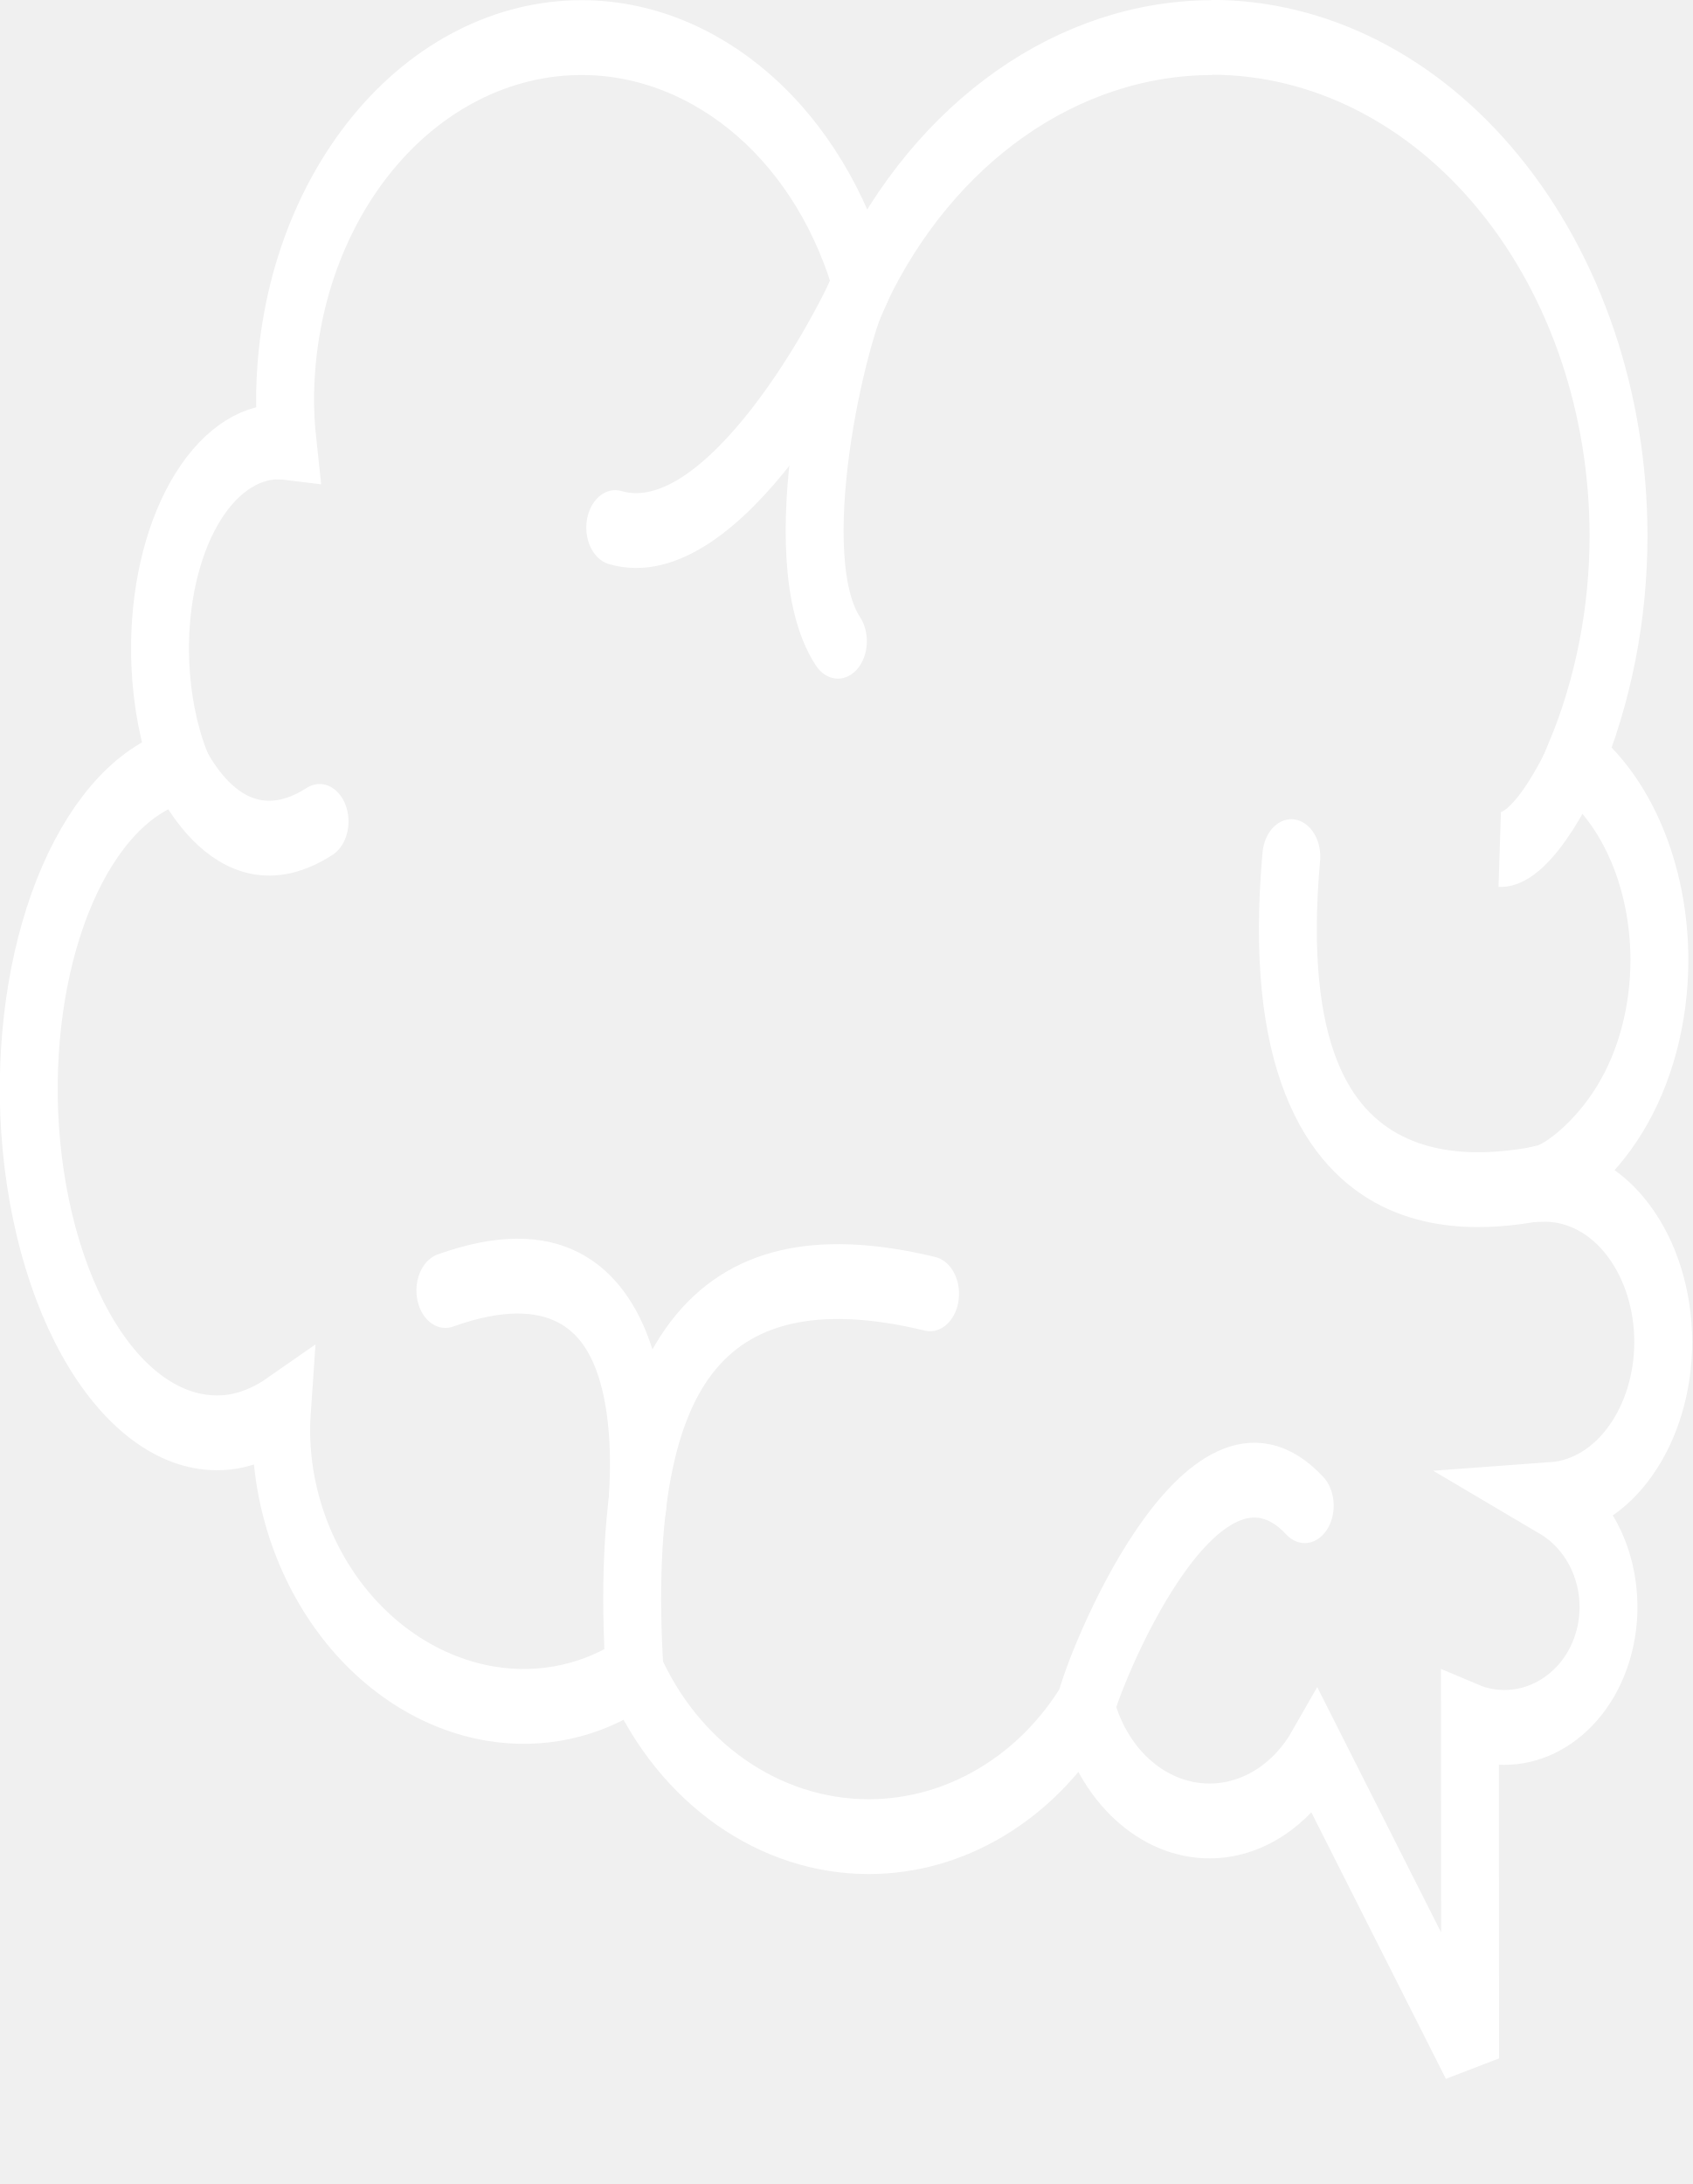
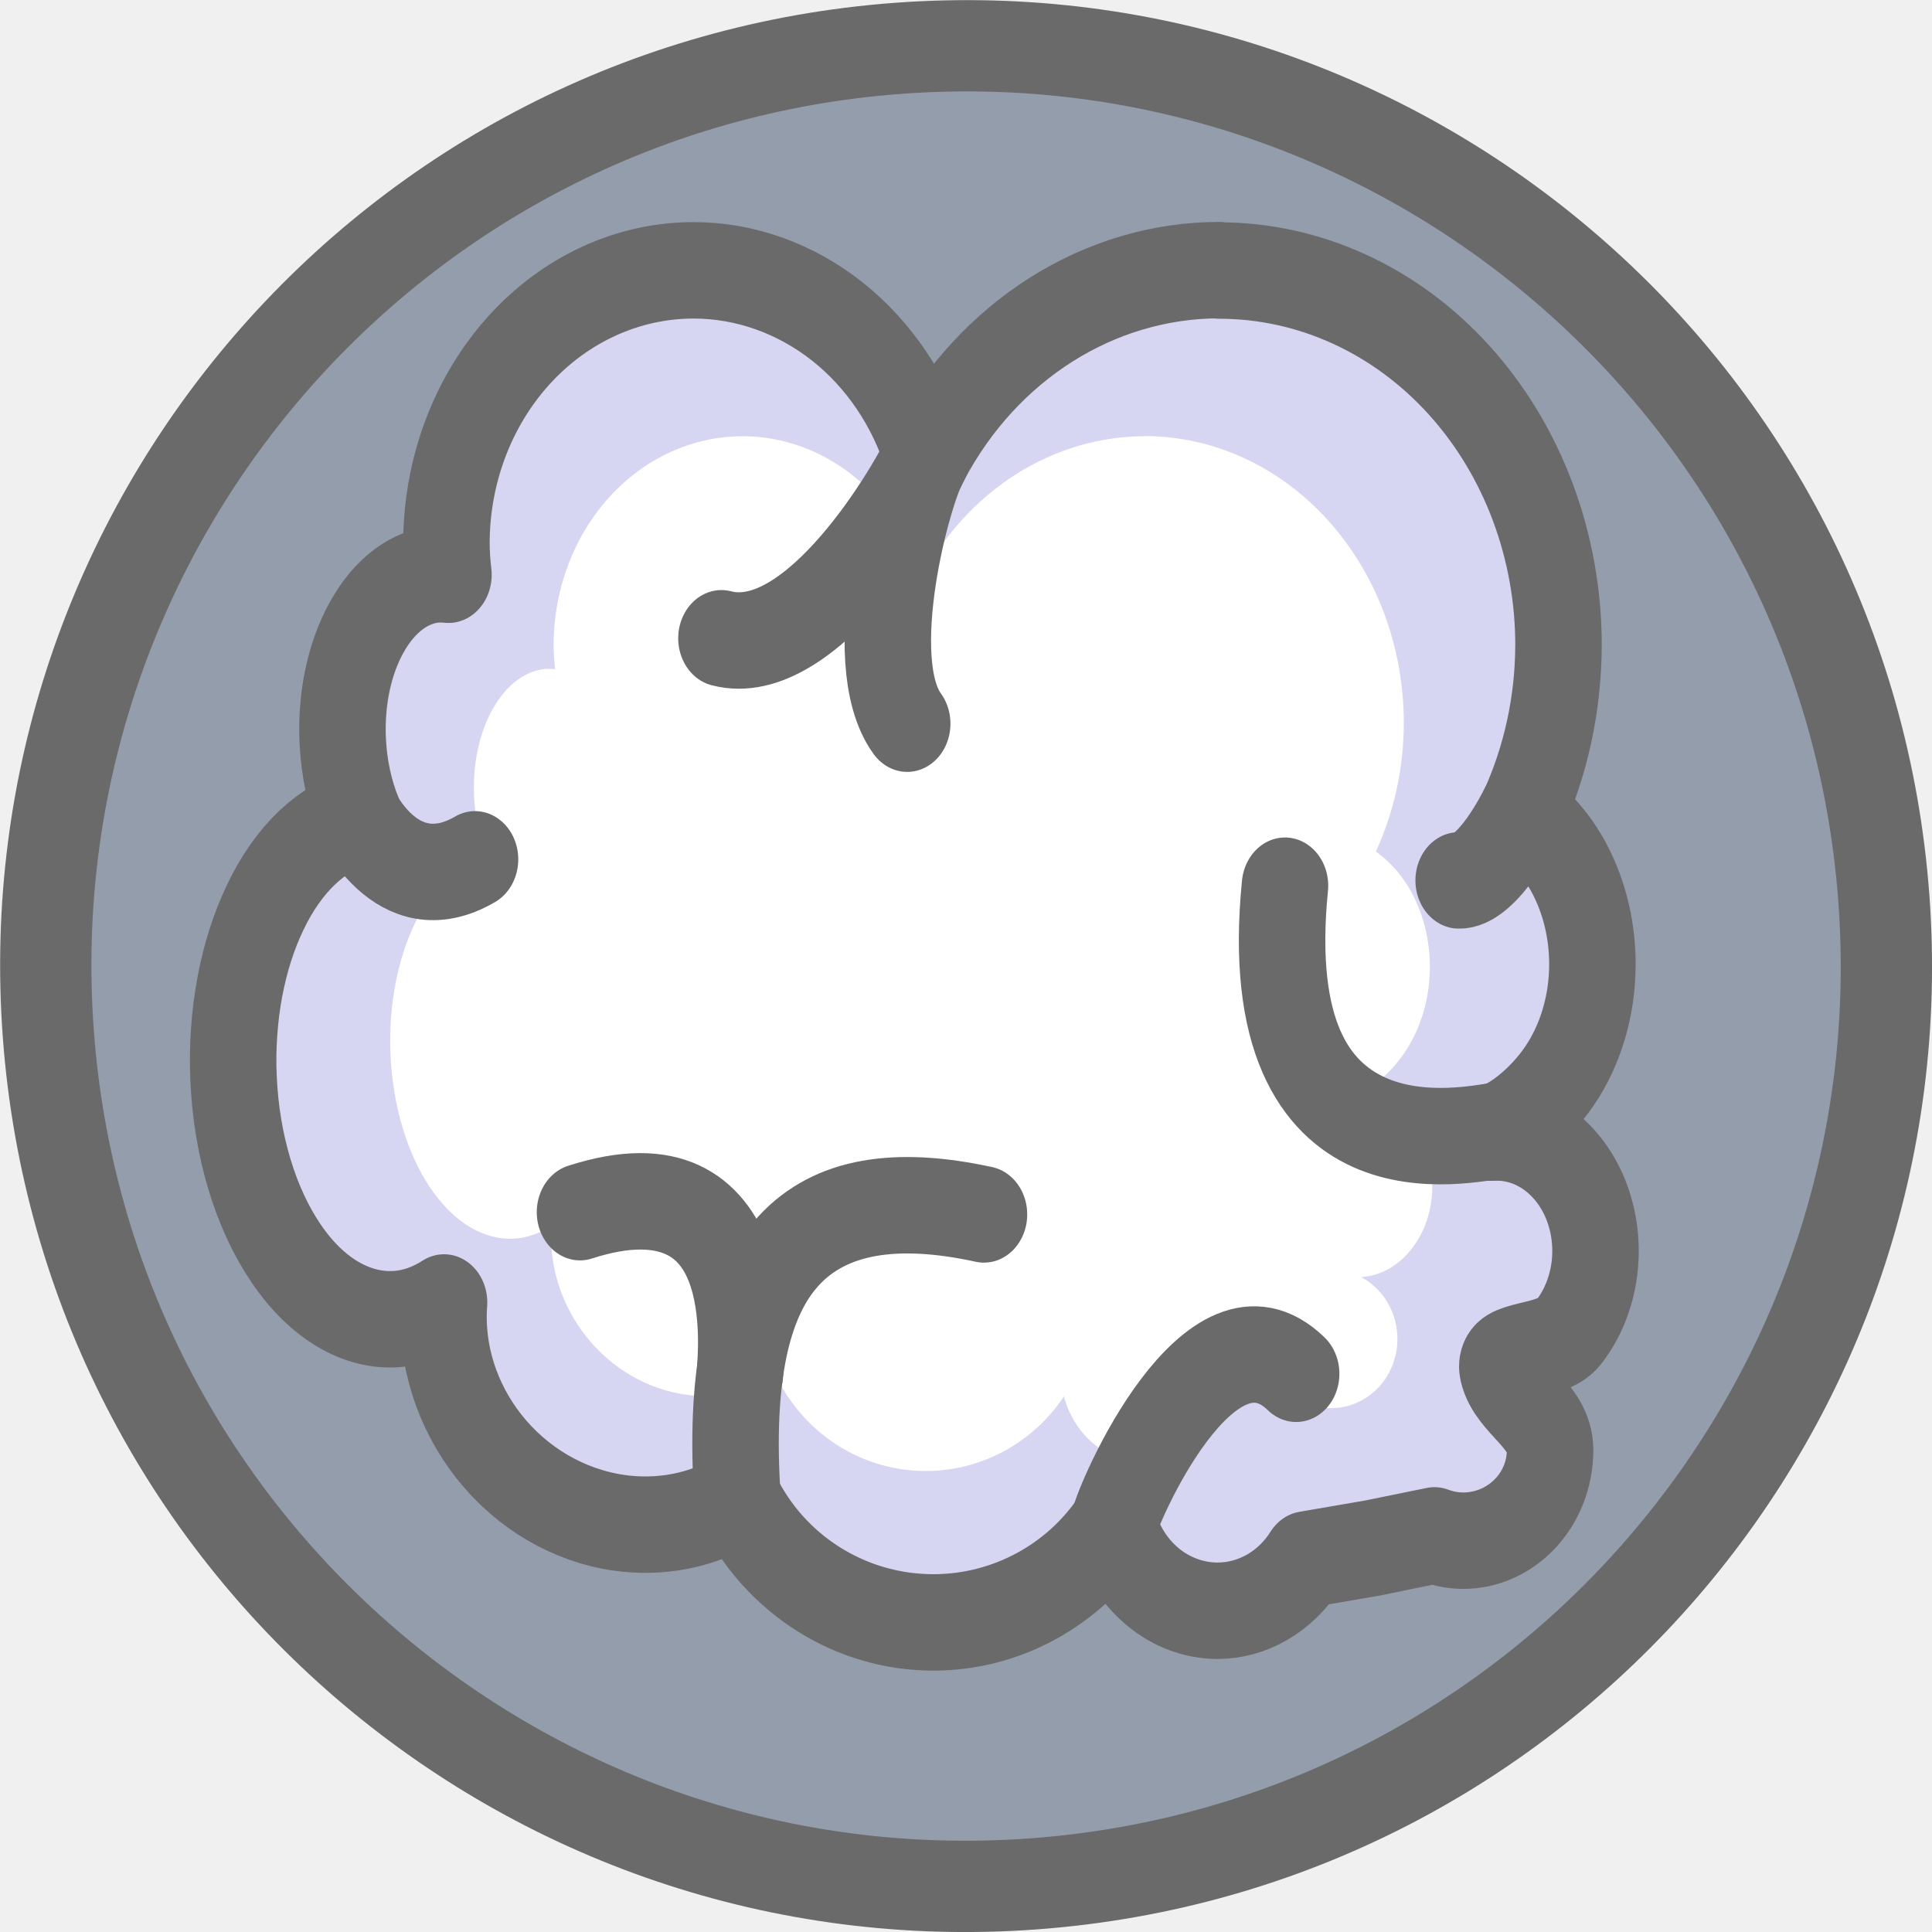
- <svg xmlns="http://www.w3.org/2000/svg" width="12.878mm" height="16.616mm" viewBox="0 0 12.878 16.616" version="1.1" id="svg1156">
+ <svg xmlns="http://www.w3.org/2000/svg" width="10.583mm" height="10.583mm" viewBox="0 0 10.583 10.583" version="1.1" id="svg1156">
  <defs id="defs1150">
    </defs>
-   <g id="layer1" transform="translate(81.8345,-181.7094)">
-     <g transform="matrix(1.619585,0,0,2.093183,6.089787,-253.707)" id="g835" style="display:inline;stroke:#ffffff;stroke-width:0.272;stroke-miterlimit:4;stroke-dasharray:none">
-       <path id="path5158" d="m -48.593,208.153 c -0.677,7.2e-4 -1.303,0.341 -1.646,0.894 -0.094,-0.26 -0.271,-0.487 -0.507,-0.647 -0.236,-0.16 -0.519,-0.247 -0.81,-0.247 -0.369,0 -0.724,0.139 -0.985,0.387 -0.261,0.248 -0.408,0.583 -0.408,0.934 5.71e-4,0.05 0.004,0.101 0.011,0.151 -0.021,-0.002 -0.043,-0.002 -0.064,-0.002 -0.152,0.009 -0.294,0.1 -0.394,0.251 -0.1,0.151 -0.15,0.351 -0.139,0.555 0.007,0.131 0.039,0.259 0.093,0.37 -0.21,0.045 -0.398,0.199 -0.529,0.432 -0.131,0.233 -0.195,0.529 -0.18,0.83 0.017,0.323 0.123,0.627 0.296,0.845 0.173,0.218 0.398,0.332 0.626,0.317 0.091,-0.006 0.18,-0.034 0.265,-0.08 -0.022,0.247 0.07,0.498 0.254,0.698 0.184,0.2 0.446,0.332 0.729,0.368 0.237,0.03 0.474,-0.01 0.673,-0.114 0.208,0.366 0.634,0.597 1.101,0.597 0.407,-6e-5 0.788,-0.176 1.018,-0.471 0.077,0.246 0.314,0.414 0.583,0.414 0.199,-1e-4 0.385,-0.093 0.499,-0.248 l 0.725,1.111 -9.31e-4,-1.228 c 0.052,0.017 0.107,0.025 0.162,0.025 0.13,0 0.254,-0.046 0.346,-0.128 0.092,-0.082 0.143,-0.194 0.143,-0.31 -1.93e-4,-0.165 -0.103,-0.315 -0.267,-0.39 0.142,-0.008 0.275,-0.072 0.372,-0.179 0.097,-0.106 0.152,-0.247 0.152,-0.394 0,-0.152 -0.059,-0.298 -0.163,-0.405 -0.104,-0.108 -0.246,-0.168 -0.393,-0.168 -0.04,2.5e-4 -0.08,0.005 -0.008,-0.008 0.072,-0.013 0.239,-0.112 0.359,-0.264 0.12,-0.151 0.187,-0.344 0.187,-0.543 -1.45e-4,-0.302 -0.152,-0.581 -0.398,-0.728 0.135,-0.252 0.206,-0.531 0.206,-0.814 0,-0.48 -0.201,-0.941 -0.56,-1.281 -0.358,-0.34 -0.845,-0.531 -1.352,-0.531 z" style="fill:none;fill-opacity:1;stroke:#ffffff;stroke-width:0.272;stroke-linecap:butt;stroke-linejoin:miter;stroke-miterlimit:4;stroke-dasharray:none;stroke-opacity:1" />
-       <path id="path5198" d="m -50.239,209.048 c -0.105,0.146 -0.371,0.994 -0.113,1.299" style="fill:none;stroke:#ffffff;stroke-width:0.272;stroke-linecap:round;stroke-linejoin:miter;stroke-miterlimit:4;stroke-dasharray:none;stroke-opacity:1" />
-       <path id="path5200" d="m -50.239,209.048 c -0.083,0.165 -0.65,1.001 -1.159,0.886" style="fill:none;stroke:#ffffff;stroke-width:0.272;stroke-linecap:round;stroke-linejoin:miter;stroke-miterlimit:4;stroke-dasharray:none;stroke-opacity:1" />
-       <path id="path5202" d="m -51.307,214.095 c -0.094,-1.182 0.399,-1.561 1.388,-1.376" style="fill:none;stroke:#ffffff;stroke-width:0.272;stroke-linecap:round;stroke-linejoin:miter;stroke-miterlimit:4;stroke-dasharray:none;stroke-opacity:1" />
-       <path id="path5204" d="m -52.196,212.707 c 1.032,-0.286 0.907,0.69 0.902,0.78" style="fill:none;stroke:#ffffff;stroke-width:0.272;stroke-linecap:round;stroke-linejoin:miter;stroke-miterlimit:4;stroke-dasharray:none;stroke-opacity:1" />
-       <path id="path5206" d="m -47.016,212.313 c -0.174,0.017 -1.375,0.272 -1.206,-1.183" style="fill:none;stroke:#ffffff;stroke-width:0.272;stroke-linecap:round;stroke-linejoin:miter;stroke-miterlimit:4;stroke-dasharray:none;stroke-opacity:1" />
-       <path id="path5208" d="m -49.189,214.221 c 0.021,-0.1 0.544,-1.135 1.03,-0.732" style="fill:none;stroke:#ffffff;stroke-width:0.272;stroke-linecap:round;stroke-linejoin:miter;stroke-miterlimit:4;stroke-dasharray:none;stroke-opacity:1" />
-       <path id="path5212" d="m -53.471,210.756 c 0,0 0.232,0.471 0.684,0.246" style="fill:none;stroke:#ffffff;stroke-width:0.272;stroke-linecap:round;stroke-linejoin:miter;stroke-miterlimit:4;stroke-dasharray:none;stroke-opacity:1" />
-       <path id="path5214" d="m -46.888,210.779 c 0,0 -0.188,0.332 -0.355,0.325" style="fill:none;stroke:#ffffff;stroke-width:0.272;stroke-linecap:butt;stroke-linejoin:round;stroke-miterlimit:4;stroke-dasharray:none;stroke-opacity:1" />
+   <g id="layer1" transform="translate(57.26604,-205.8854)">
+     <ellipse style="opacity:1;fill:#939dac;fill-opacity:1;stroke:#6a6a6a;stroke-width:0.5;stroke-linecap:round;stroke-linejoin:round;stroke-miterlimit:4;stroke-dasharray:none;stroke-dashoffset:0;stroke-opacity:1;paint-order:markers fill stroke" id="path895" cx="-67.432" cy="206.761" transform="rotate(-4.236362)" rx="5.041" ry="5.041" />
+     <g id="g1118" transform="matrix(1.003563,0,0,1.119121,47.10633,18.42055)" style="stroke-width:0.944">
+       <path id="path5158" d="m -97.347,168.833 c -0.656,9.9e-4 -1.262,0.345 -1.594,0.906 -0.091,-0.264 -0.263,-0.493 -0.491,-0.655 -0.229,-0.162 -0.503,-0.25 -0.784,-0.25 -0.358,0 -0.701,0.141 -0.954,0.392 -0.253,0.251 -0.395,0.591 -0.395,0.945 3.8e-4,0.051 0.004,0.102 0.011,0.153 -0.021,-0.002 -0.041,-0.002 -0.062,-0.002 -0.147,0.009 -0.285,0.101 -0.381,0.254 -0.097,0.153 -0.145,0.355 -0.134,0.562 0.007,0.133 0.038,0.262 0.09,0.375 -0.203,0.046 -0.386,0.201 -0.512,0.437 -0.127,0.236 -0.189,0.535 -0.174,0.84 0.016,0.327 0.119,0.635 0.287,0.856 0.167,0.221 0.386,0.336 0.606,0.321 0.088,-0.006 0.175,-0.034 0.256,-0.081 -0.021,0.25 0.068,0.504 0.246,0.706 0.178,0.202 0.432,0.336 0.706,0.372 0.23,0.03 0.459,-0.011 0.652,-0.116 0.201,0.37 0.614,0.604 1.067,0.604 0.395,-6e-5 0.764,-0.179 0.985,-0.477 0.075,0.249 0.304,0.419 0.565,0.42 0.193,-1e-4 0.373,-0.094 0.483,-0.251 l 0.363,-0.056 0.339,-0.062 c 0.05,0.017 0.104,0.026 0.157,0.026 0.126,0 0.246,-0.047 0.335,-0.13 0.089,-0.083 0.139,-0.196 0.139,-0.314 -1.86e-4,-0.167 -0.221,-0.249 -0.259,-0.395 -0.028,-0.109 0.266,-0.073 0.36,-0.181 0.094,-0.108 0.147,-0.25 0.147,-0.398 0,-0.154 -0.057,-0.302 -0.158,-0.41 -0.101,-0.109 -0.238,-0.17 -0.38,-0.17 -0.039,2.5e-4 -0.077,0.005 -0.008,-0.008 0.07,-0.013 0.231,-0.114 0.348,-0.267 0.117,-0.153 0.181,-0.348 0.181,-0.549 -1.41e-4,-0.306 -0.147,-0.588 -0.385,-0.737 0.131,-0.256 0.199,-0.538 0.2,-0.824 0,-0.486 -0.195,-0.953 -0.542,-1.297 -0.347,-0.344 -0.818,-0.537 -1.309,-0.537 z" style="fill:#d6d6f3;fill-opacity:1;stroke:#6a6a6a;stroke-width:0.472;stroke-linecap:round;stroke-linejoin:round;stroke-miterlimit:4;stroke-dasharray:none;stroke-opacity:1;paint-order:markers fill stroke" />
+       <g transform="matrix(0.7408301,0,0,0.7745635,-61.75381,8.418295)" id="g893" style="display:inline;fill:#ffffff;stroke:none;stroke-width:0.623;stroke-miterlimit:4;stroke-dasharray:none;paint-order:markers fill stroke">
+         <path id="path875" d="m -48.593,208.153 c -0.677,7.2e-4 -1.303,0.341 -1.646,0.894 -0.094,-0.26 -0.271,-0.487 -0.507,-0.647 -0.236,-0.16 -0.519,-0.247 -0.81,-0.247 -0.369,0 -0.724,0.139 -0.985,0.387 -0.261,0.248 -0.408,0.583 -0.408,0.934 5.71e-4,0.05 0.004,0.101 0.011,0.151 -0.021,-0.002 -0.043,-0.002 -0.064,-0.002 -0.152,0.009 -0.294,0.1 -0.394,0.251 -0.1,0.151 -0.15,0.351 -0.139,0.555 0.007,0.131 0.039,0.259 0.093,0.37 -0.21,0.045 -0.398,0.199 -0.529,0.432 -0.131,0.233 -0.195,0.529 -0.18,0.83 0.017,0.323 0.123,0.627 0.296,0.845 0.173,0.218 0.398,0.332 0.626,0.317 0.091,-0.006 0.18,-0.034 0.265,-0.08 -0.022,0.247 0.07,0.498 0.254,0.698 0.184,0.2 0.446,0.332 0.729,0.368 0.237,0.03 0.474,-0.01 0.673,-0.114 0.208,0.366 0.634,0.597 1.101,0.597 0.407,-6e-5 0.788,-0.176 1.018,-0.471 0.077,0.246 0.314,0.414 0.583,0.414 0.199,-1e-4 0.385,-0.093 0.499,-0.248 0.098,-0.133 0.126,-0.225 0.26,-0.253 0.16,-0.034 0.464,0.136 0.464,0.136 0.052,0.017 0.107,0.025 0.162,0.025 0.13,0 0.254,-0.046 0.346,-0.128 0.092,-0.082 0.143,-0.194 0.143,-0.31 -1.93e-4,-0.165 -0.103,-0.315 -0.267,-0.39 0.142,-0.008 0.275,-0.072 0.372,-0.179 0.097,-0.106 0.152,-0.247 0.152,-0.394 0,-0.152 -0.059,-0.298 -0.163,-0.405 -0.104,-0.108 -0.246,-0.168 -0.393,-0.168 -0.04,2.5e-4 -0.08,0.005 -0.008,-0.008 0.072,-0.013 0.239,-0.112 0.359,-0.264 0.12,-0.151 0.187,-0.344 0.187,-0.543 -1.45e-4,-0.302 -0.152,-0.581 -0.398,-0.728 0.135,-0.252 0.206,-0.531 0.206,-0.814 0,-0.48 -0.201,-0.941 -0.56,-1.281 -0.358,-0.34 -0.845,-0.531 -1.352,-0.531 z" style="fill:#ffffff;fill-opacity:1;stroke:none;stroke-width:0.623;stroke-linecap:butt;stroke-linejoin:miter;stroke-miterlimit:4;stroke-dasharray:none;stroke-opacity:1;paint-order:markers fill stroke" />
+         <path id="path877" d="m -50.239,209.048 c -0.105,0.146 -0.371,0.994 -0.113,1.299" style="fill:#ffffff;stroke:none;stroke-width:0.623;stroke-linecap:round;stroke-linejoin:miter;stroke-miterlimit:4;stroke-dasharray:none;stroke-opacity:1;paint-order:markers fill stroke" />
+         <path id="path879" d="m -50.239,209.048 c -0.083,0.165 -0.65,1.001 -1.159,0.886" style="fill:#ffffff;stroke:none;stroke-width:0.623;stroke-linecap:round;stroke-linejoin:miter;stroke-miterlimit:4;stroke-dasharray:none;stroke-opacity:1;paint-order:markers fill stroke" />
+         <path id="path881" d="m -51.307,214.095 c -0.094,-1.182 0.399,-1.561 1.388,-1.376" style="fill:#ffffff;stroke:none;stroke-width:0.623;stroke-linecap:round;stroke-linejoin:miter;stroke-miterlimit:4;stroke-dasharray:none;stroke-opacity:1;paint-order:markers fill stroke" />
+         <path id="path883" d="m -52.196,212.707 c 1.032,-0.286 0.907,0.69 0.902,0.78" style="fill:#ffffff;stroke:none;stroke-width:0.623;stroke-linecap:round;stroke-linejoin:miter;stroke-miterlimit:4;stroke-dasharray:none;stroke-opacity:1;paint-order:markers fill stroke" />
+         <path id="path885" d="m -47.016,212.313 c -0.174,0.017 -1.375,0.272 -1.206,-1.183" style="fill:#ffffff;stroke:none;stroke-width:0.623;stroke-linecap:round;stroke-linejoin:miter;stroke-miterlimit:4;stroke-dasharray:none;stroke-opacity:1;paint-order:markers fill stroke" />
+         <path id="path887" d="m -49.189,214.221 c 0.021,-0.1 0.544,-1.135 1.03,-0.732" style="fill:#ffffff;stroke:none;stroke-width:0.623;stroke-linecap:round;stroke-linejoin:miter;stroke-miterlimit:4;stroke-dasharray:none;stroke-opacity:1;paint-order:markers fill stroke" />
+         <path id="path889" d="m -53.471,210.756 c 0,0 0.232,0.471 0.684,0.246" style="fill:#ffffff;stroke:none;stroke-width:0.623;stroke-linecap:round;stroke-linejoin:miter;stroke-miterlimit:4;stroke-dasharray:none;stroke-opacity:1;paint-order:markers fill stroke" />
+         <path id="path891" d="m -46.888,210.779 c 0,0 -0.188,0.332 -0.355,0.325" style="fill:#ffffff;stroke:none;stroke-width:0.623;stroke-linecap:butt;stroke-linejoin:round;stroke-miterlimit:4;stroke-dasharray:none;stroke-opacity:1;paint-order:markers fill stroke" />
+       </g>
+       <path id="path5198" d="m -98.941,169.738 c -0.101,0.148 -0.359,1.006 -0.109,1.315" style="fill:none;stroke:#6a6a6a;stroke-width:0.472;stroke-linecap:round;stroke-linejoin:miter;stroke-miterlimit:4;stroke-dasharray:none;stroke-opacity:1;paint-order:markers fill stroke" />
+       <path id="path5200" d="m -98.941,169.738 c -0.08,0.168 -0.629,1.013 -1.123,0.897" style="fill:none;stroke:#6a6a6a;stroke-width:0.472;stroke-linecap:round;stroke-linejoin:miter;stroke-miterlimit:4;stroke-dasharray:none;stroke-opacity:1;paint-order:markers fill stroke" />
+       <path id="path5202" d="m -99.976,174.849 c -0.091,-1.197 0.387,-1.581 1.345,-1.394" style="fill:none;stroke:#6a6a6a;stroke-width:0.472;stroke-linecap:round;stroke-linejoin:miter;stroke-miterlimit:4;stroke-dasharray:none;stroke-opacity:1;paint-order:markers fill stroke" />
+       <path id="path5204" d="m -100.836,173.444 c 1,-0.29 0.878,0.699 0.873,0.79" style="fill:none;stroke:#6a6a6a;stroke-width:0.472;stroke-linecap:round;stroke-linejoin:miter;stroke-miterlimit:4;stroke-dasharray:none;stroke-opacity:1;paint-order:markers fill stroke" />
+       <path id="path5206" d="m -95.82,173.044 c -0.168,0.017 -1.332,0.276 -1.168,-1.198" style="fill:none;stroke:#6a6a6a;stroke-width:0.472;stroke-linecap:round;stroke-linejoin:miter;stroke-miterlimit:4;stroke-dasharray:none;stroke-opacity:1;paint-order:markers fill stroke" />
+       <path id="path5208" d="m -97.924,174.976 c 0.02,-0.102 0.527,-1.15 0.997,-0.741" style="fill:none;stroke:#6a6a6a;stroke-width:0.472;stroke-linecap:round;stroke-linejoin:miter;stroke-miterlimit:4;stroke-dasharray:none;stroke-opacity:1;paint-order:markers fill stroke" />
+       <path id="path5212" d="m -102.071,171.468 c 0,0 0.225,0.477 0.662,0.249" style="fill:none;stroke:#6a6a6a;stroke-width:0.472;stroke-linecap:round;stroke-linejoin:miter;stroke-miterlimit:4;stroke-dasharray:none;stroke-opacity:1;paint-order:markers fill stroke" />
+       <path id="path5214" d="m -95.696,171.491 c 0,0 -0.182,0.336 -0.344,0.329" style="fill:#ffffff;stroke:#6a6a6a;stroke-width:0.472;stroke-linecap:round;stroke-linejoin:round;stroke-miterlimit:4;stroke-dasharray:none;stroke-opacity:1;paint-order:markers fill stroke" />
    </g>
  </g>
</svg>
